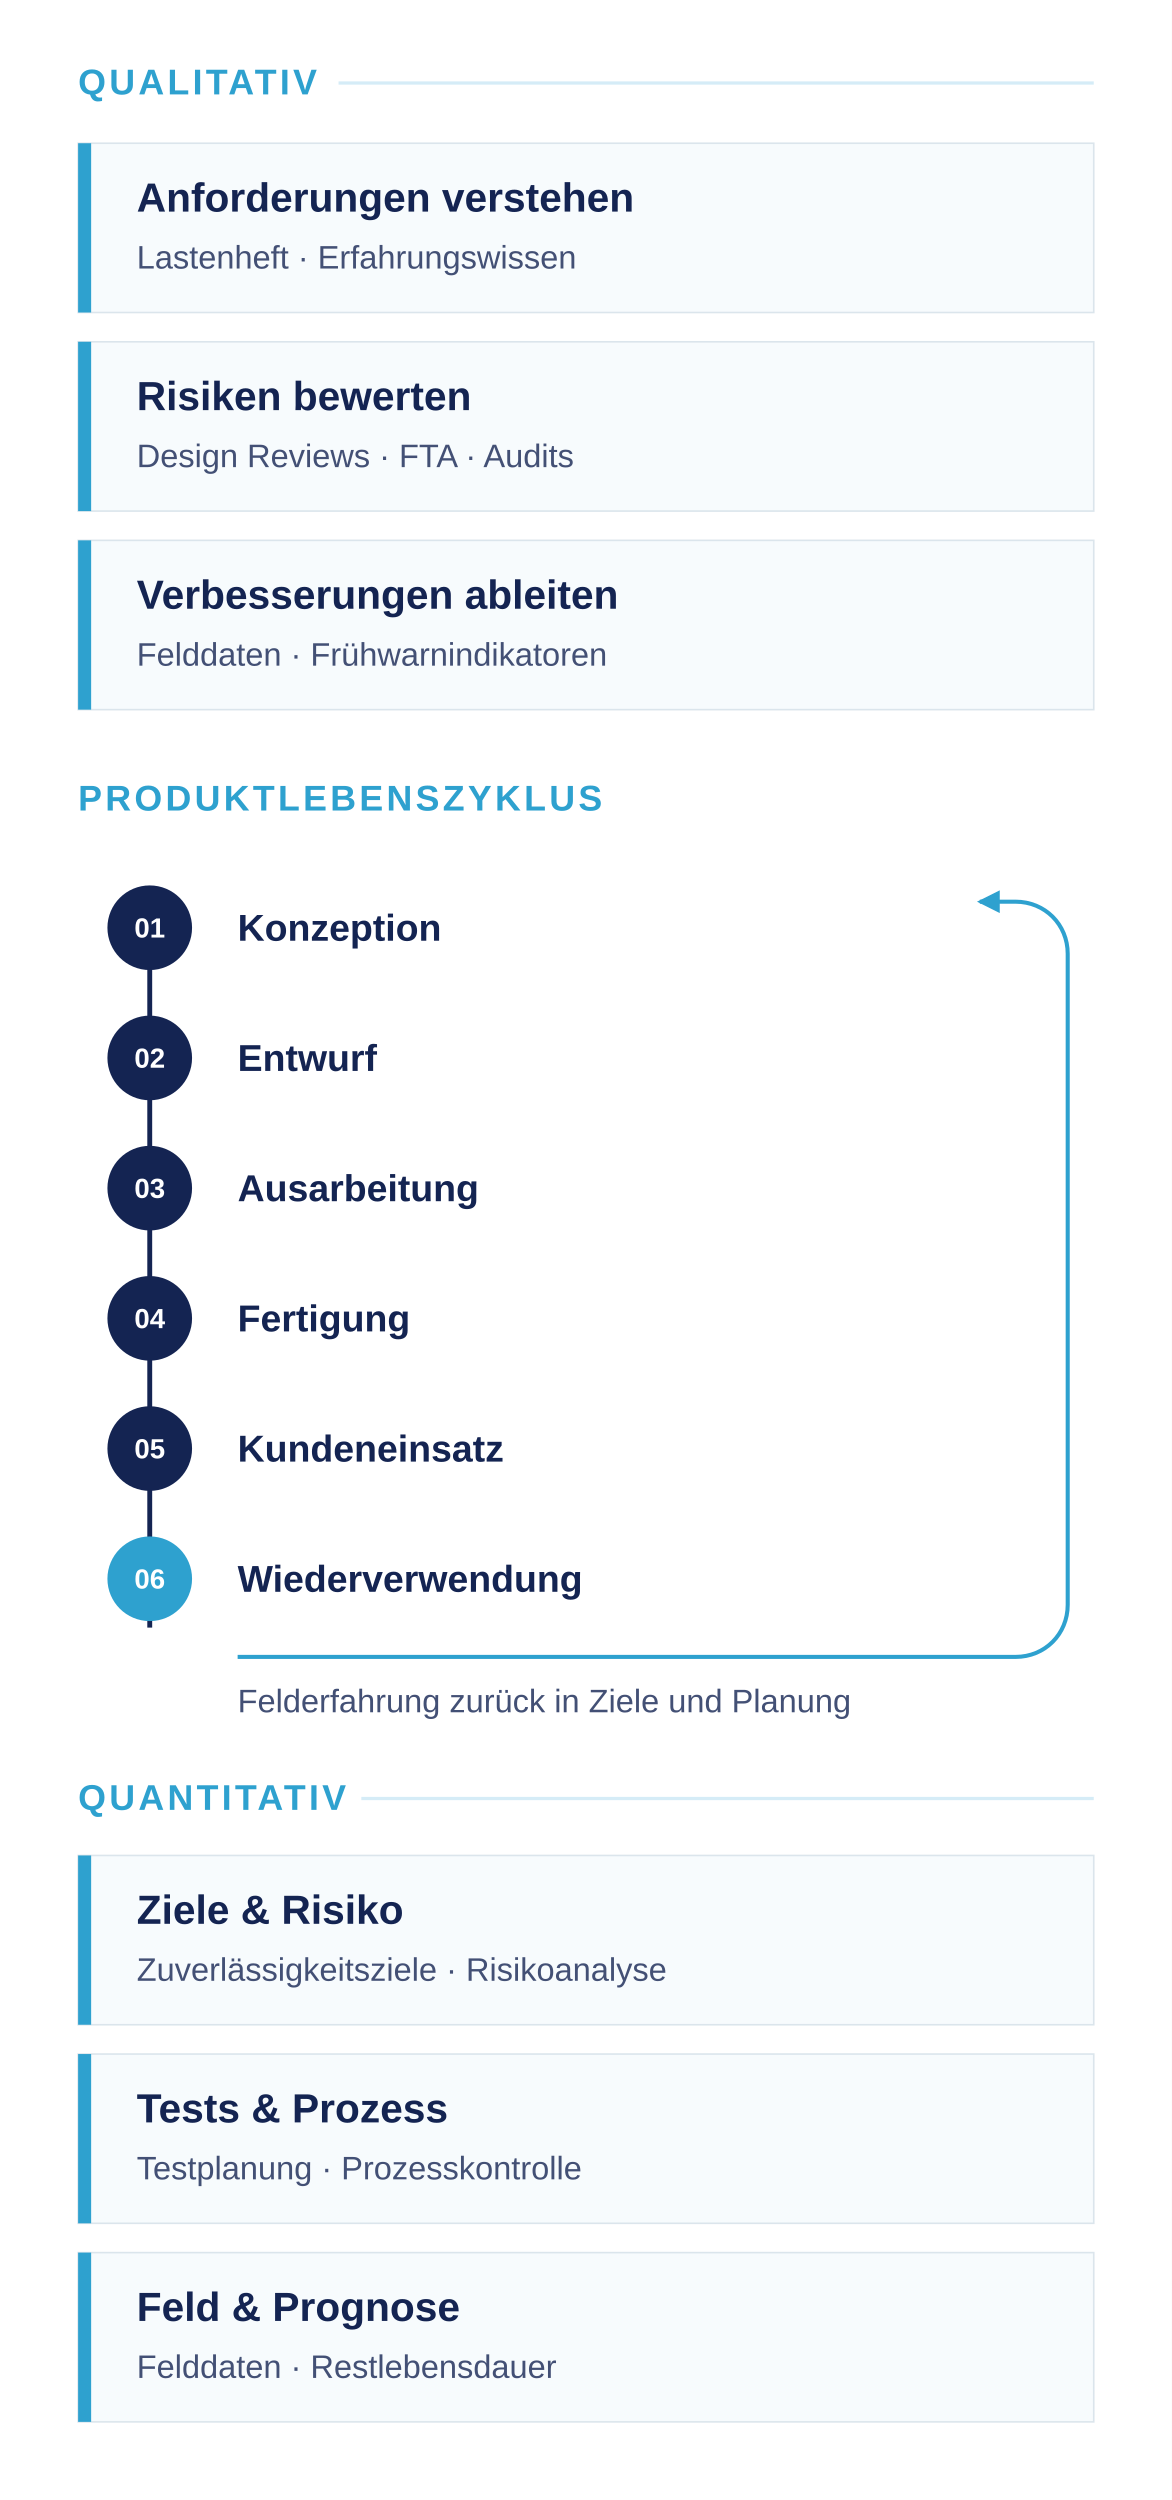
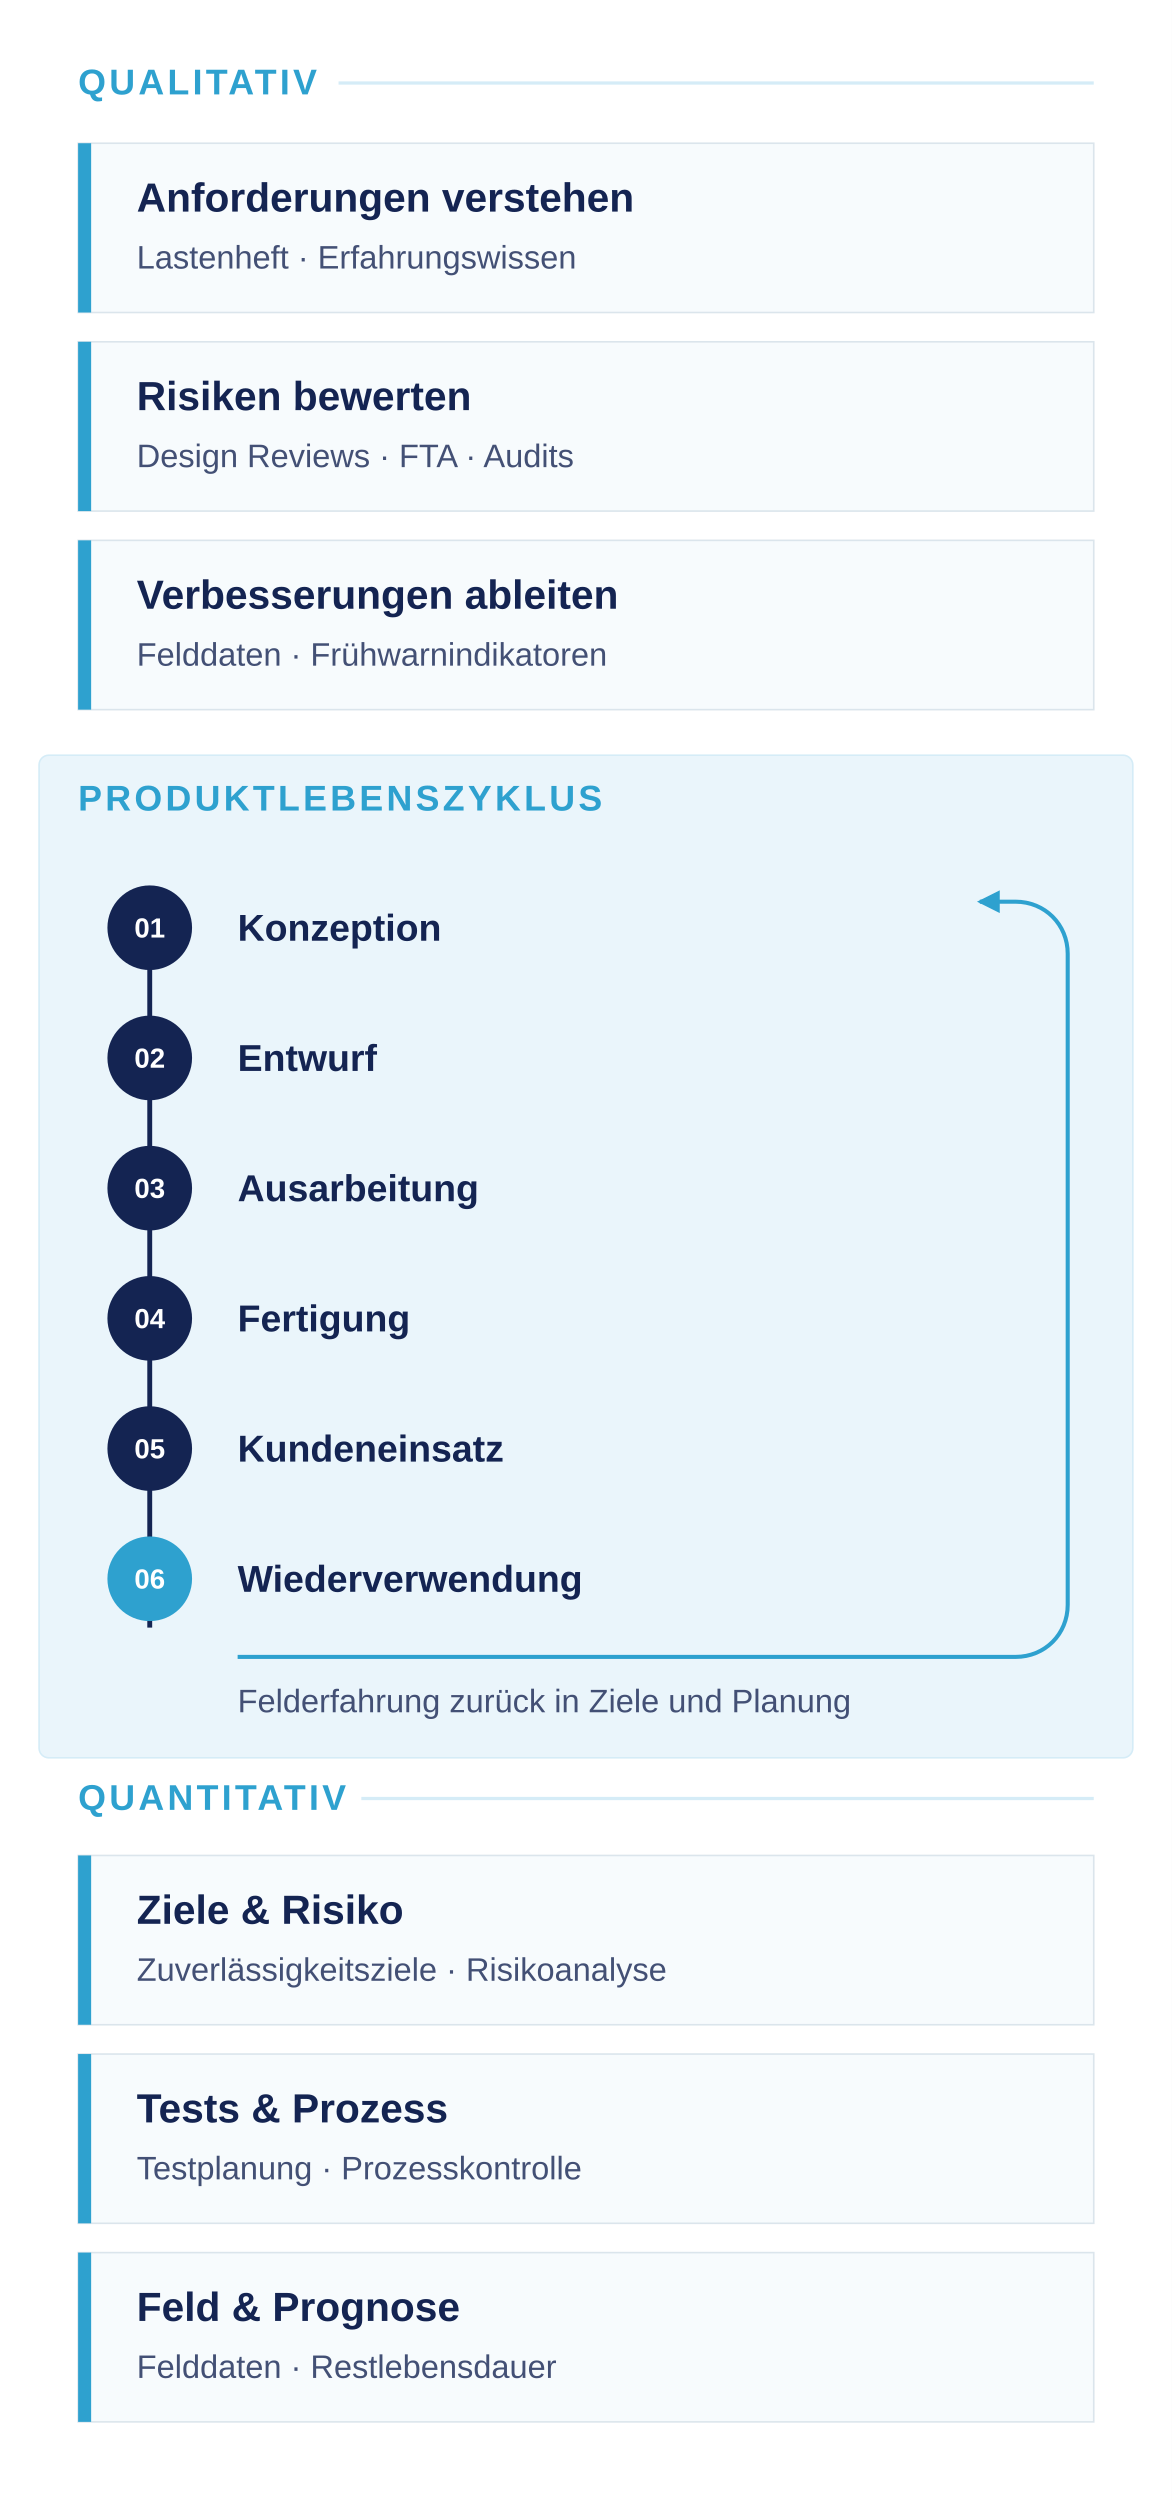
<svg xmlns="http://www.w3.org/2000/svg" width="720" height="1536" viewBox="0 0 720 1536" role="img" aria-labelledby="title desc" xml:lang="de">
  <defs>
    <marker id="arrow" viewBox="0 0 10 10" refX="8" refY="5" markerWidth="7" markerHeight="7" orient="auto-start-reverse">
      <path d="M1 1l8 4-8 4z" fill="#2ea1cf" />
    </marker>
    <style>
      .label{font:700 22px Arial,sans-serif;letter-spacing:2px;fill:#2ea1cf}
      .heading{font:700 25px Arial,sans-serif;fill:#142452}
      .copy{font:400 20px Arial,sans-serif;fill:#435075}
      .stage{font:700 23px Arial,sans-serif;fill:#142452}
      .number{font:700 17px Arial,sans-serif;fill:#fff}
    </style>
  </defs>
  <rect width="720" height="1536" fill="#fff" />
  <text class="label" x="48" y="58">QUALITATIV</text>
  <path d="M208 51h464" stroke="#d5ecf7" stroke-width="2" />
  <g>
    <rect x="48" y="88" width="624" height="104" fill="#f7fbfd" stroke="#dbe5ec" />
    <path d="M48 88h8v104h-8z" fill="#2ea1cf" />
    <text class="heading" x="84" y="130">Anforderungen verstehen</text>
    <text class="copy" x="84" y="165">Lastenheft · Erfahrungswissen</text>
    <rect x="48" y="210" width="624" height="104" fill="#f7fbfd" stroke="#dbe5ec" />
    <path d="M48 210h8v104h-8z" fill="#2ea1cf" />
    <text class="heading" x="84" y="252">Risiken bewerten</text>
    <text class="copy" x="84" y="287">Design Reviews · FTA · Audits</text>
    <rect x="48" y="332" width="624" height="104" fill="#f7fbfd" stroke="#dbe5ec" />
    <path d="M48 332h8v104h-8z" fill="#2ea1cf" />
    <text class="heading" x="84" y="374">Verbesserungen ableiten</text>
    <text class="copy" x="84" y="409">Felddaten · Frühwarnindikatoren</text>
  </g>
+   <rect x="24" y="464" width="672" height="616" rx="6" fill="#eaf5fb" stroke="#d5ecf7" />
  <text class="label" x="48" y="498">PRODUKTLEBENSZYKLUS</text>
  <path d="M92 552v448" stroke="#142452" stroke-width="3" />
  <g>
    <circle cx="92" cy="570" r="26" fill="#142452" />
    <text class="number" x="92" y="576" text-anchor="middle">01</text>
    <text class="stage" x="146" y="578">Konzeption</text>
    <circle cx="92" cy="650" r="26" fill="#142452" />
    <text class="number" x="92" y="656" text-anchor="middle">02</text>
    <text class="stage" x="146" y="658">Entwurf</text>
    <circle cx="92" cy="730" r="26" fill="#142452" />
    <text class="number" x="92" y="736" text-anchor="middle">03</text>
    <text class="stage" x="146" y="738">Ausarbeitung</text>
    <circle cx="92" cy="810" r="26" fill="#142452" />
    <text class="number" x="92" y="816" text-anchor="middle">04</text>
    <text class="stage" x="146" y="818">Fertigung</text>
    <circle cx="92" cy="890" r="26" fill="#142452" />
    <text class="number" x="92" y="896" text-anchor="middle">05</text>
    <text class="stage" x="146" y="898">Kundeneinsatz</text>
    <circle cx="92" cy="970" r="26" fill="#2ea1cf" />
    <text class="number" x="92" y="976" text-anchor="middle">06</text>
    <text class="stage" x="146" y="978">Wiederverwendung</text>
  </g>
  <path d="M146 1018h478c18 0 32-14 32-32V586c0-18-14-32-32-32h-22" fill="none" stroke="#2ea1cf" stroke-width="2.5" marker-end="url(#arrow)" />
  <text class="copy" x="146" y="1052">Felderfahrung zurück in Ziele und Planung</text>
  <text class="label" x="48" y="1112">QUANTITATIV</text>
  <path d="M222 1105h450" stroke="#d5ecf7" stroke-width="2" />
  <g>
    <rect x="48" y="1140" width="624" height="104" fill="#f7fbfd" stroke="#dbe5ec" />
    <path d="M48 1140h8v104h-8z" fill="#2ea1cf" />
    <text class="heading" x="84" y="1182">Ziele &amp; Risiko</text>
    <text class="copy" x="84" y="1217">Zuverlässigkeitsziele · Risikoanalyse</text>
    <rect x="48" y="1262" width="624" height="104" fill="#f7fbfd" stroke="#dbe5ec" />
    <path d="M48 1262h8v104h-8z" fill="#2ea1cf" />
    <text class="heading" x="84" y="1304">Tests &amp; Prozess</text>
    <text class="copy" x="84" y="1339">Testplanung · Prozesskontrolle</text>
    <rect x="48" y="1384" width="624" height="104" fill="#f7fbfd" stroke="#dbe5ec" />
    <path d="M48 1384h8v104h-8z" fill="#2ea1cf" />
    <text class="heading" x="84" y="1426">Feld &amp; Prognose</text>
    <text class="copy" x="84" y="1461">Felddaten · Restlebensdauer</text>
  </g>
</svg>
